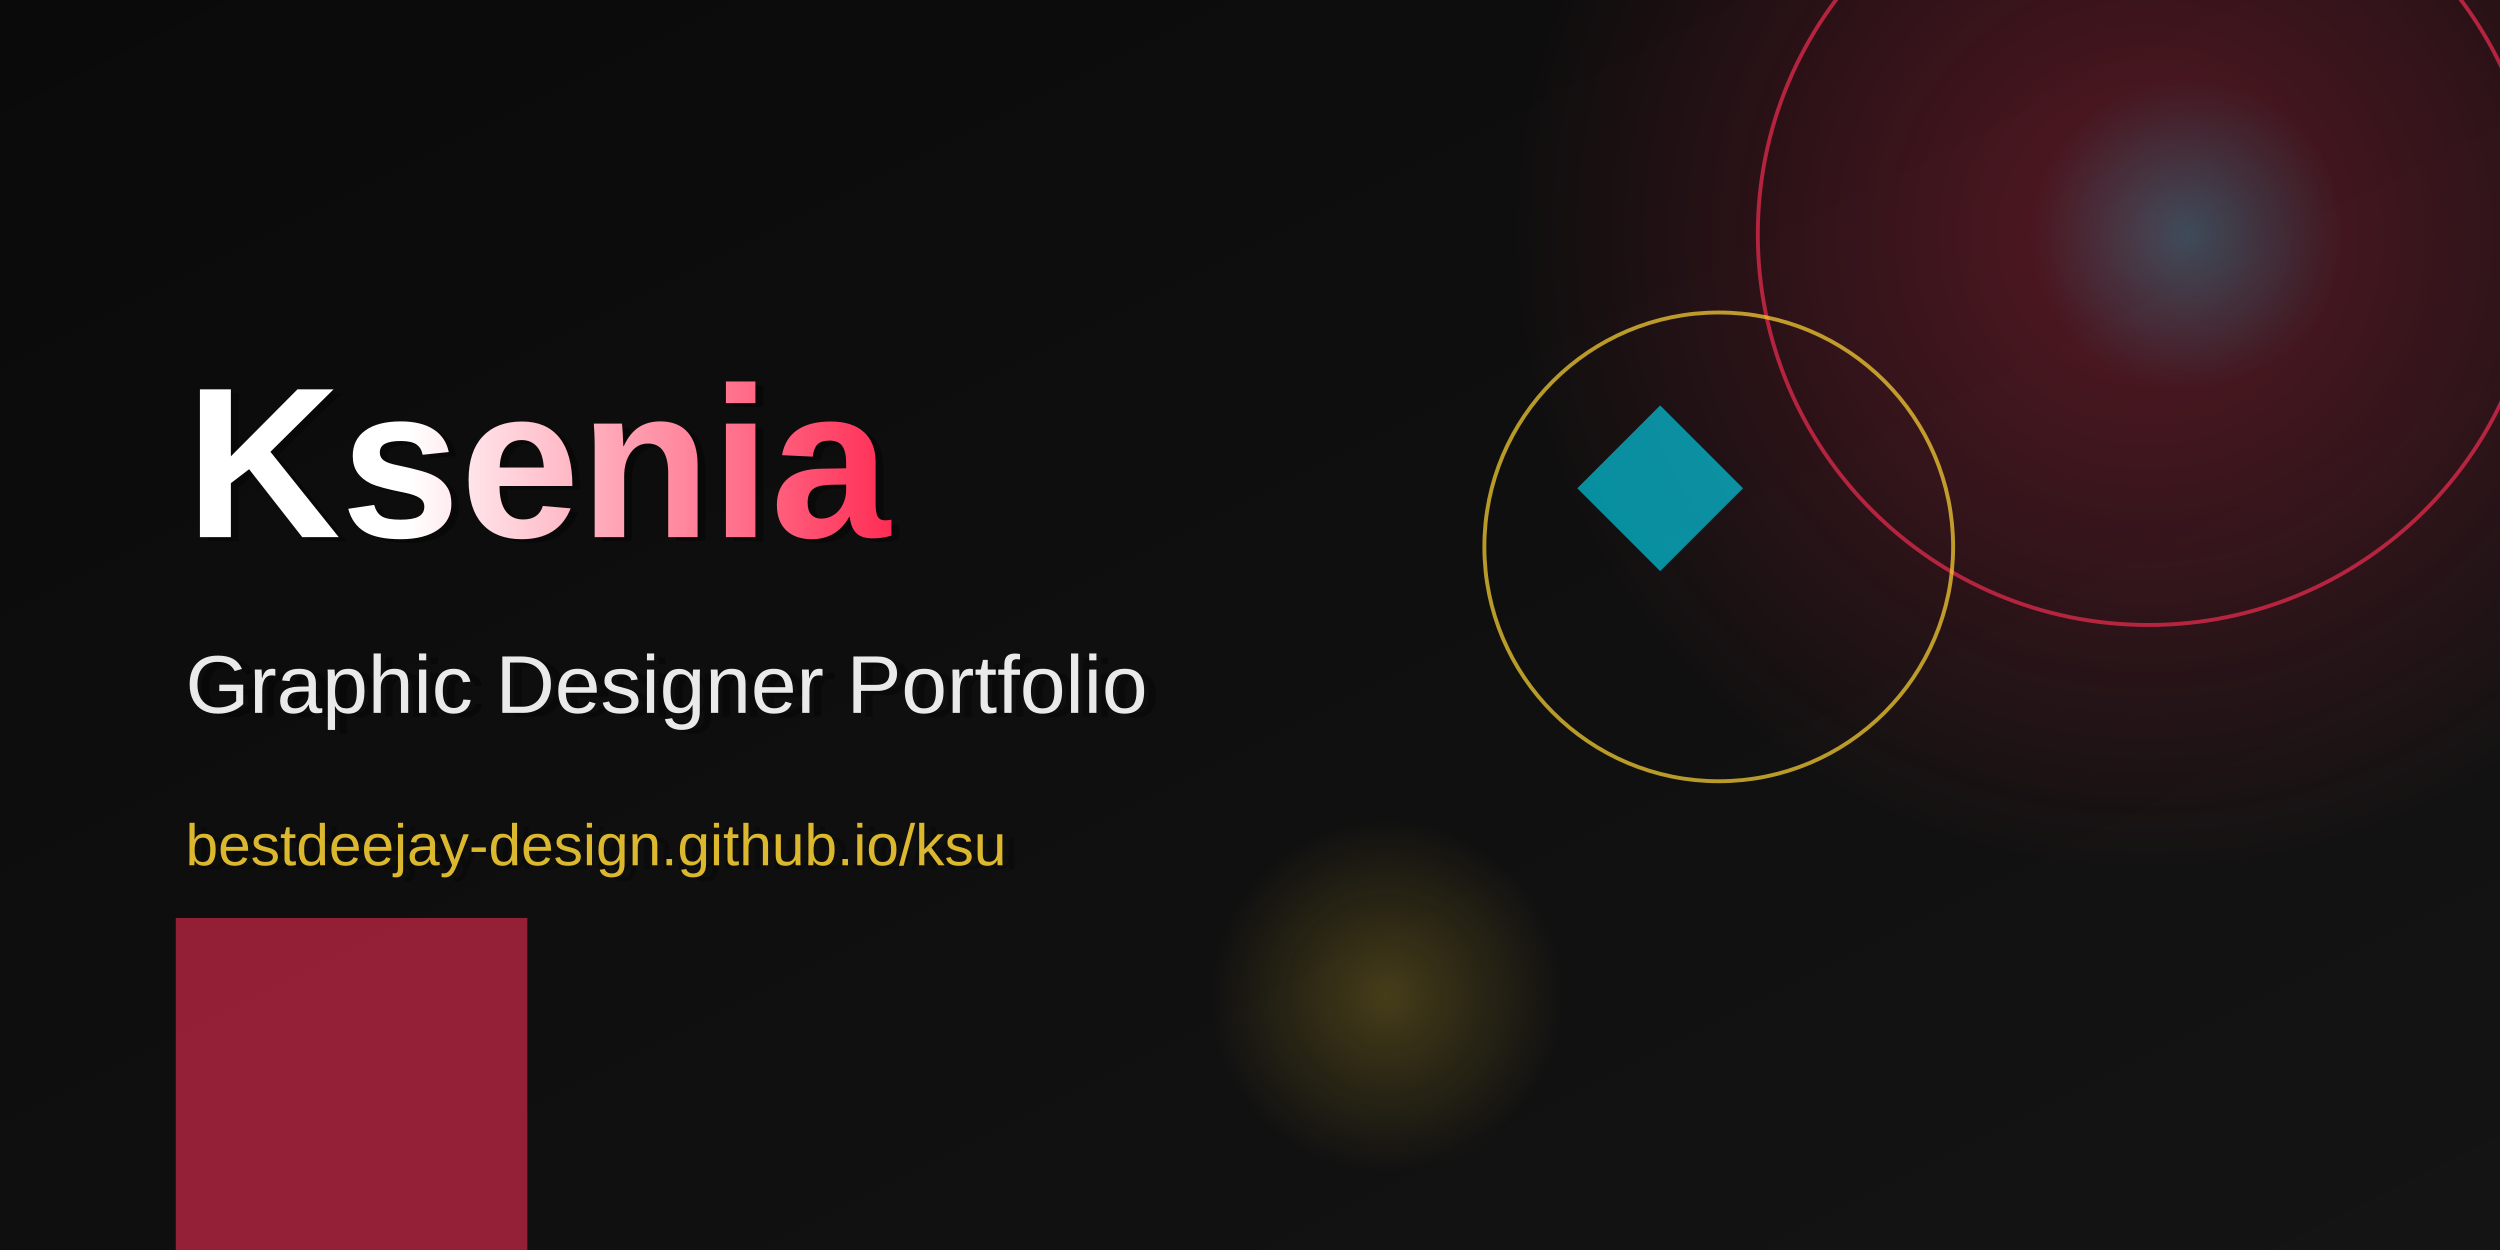
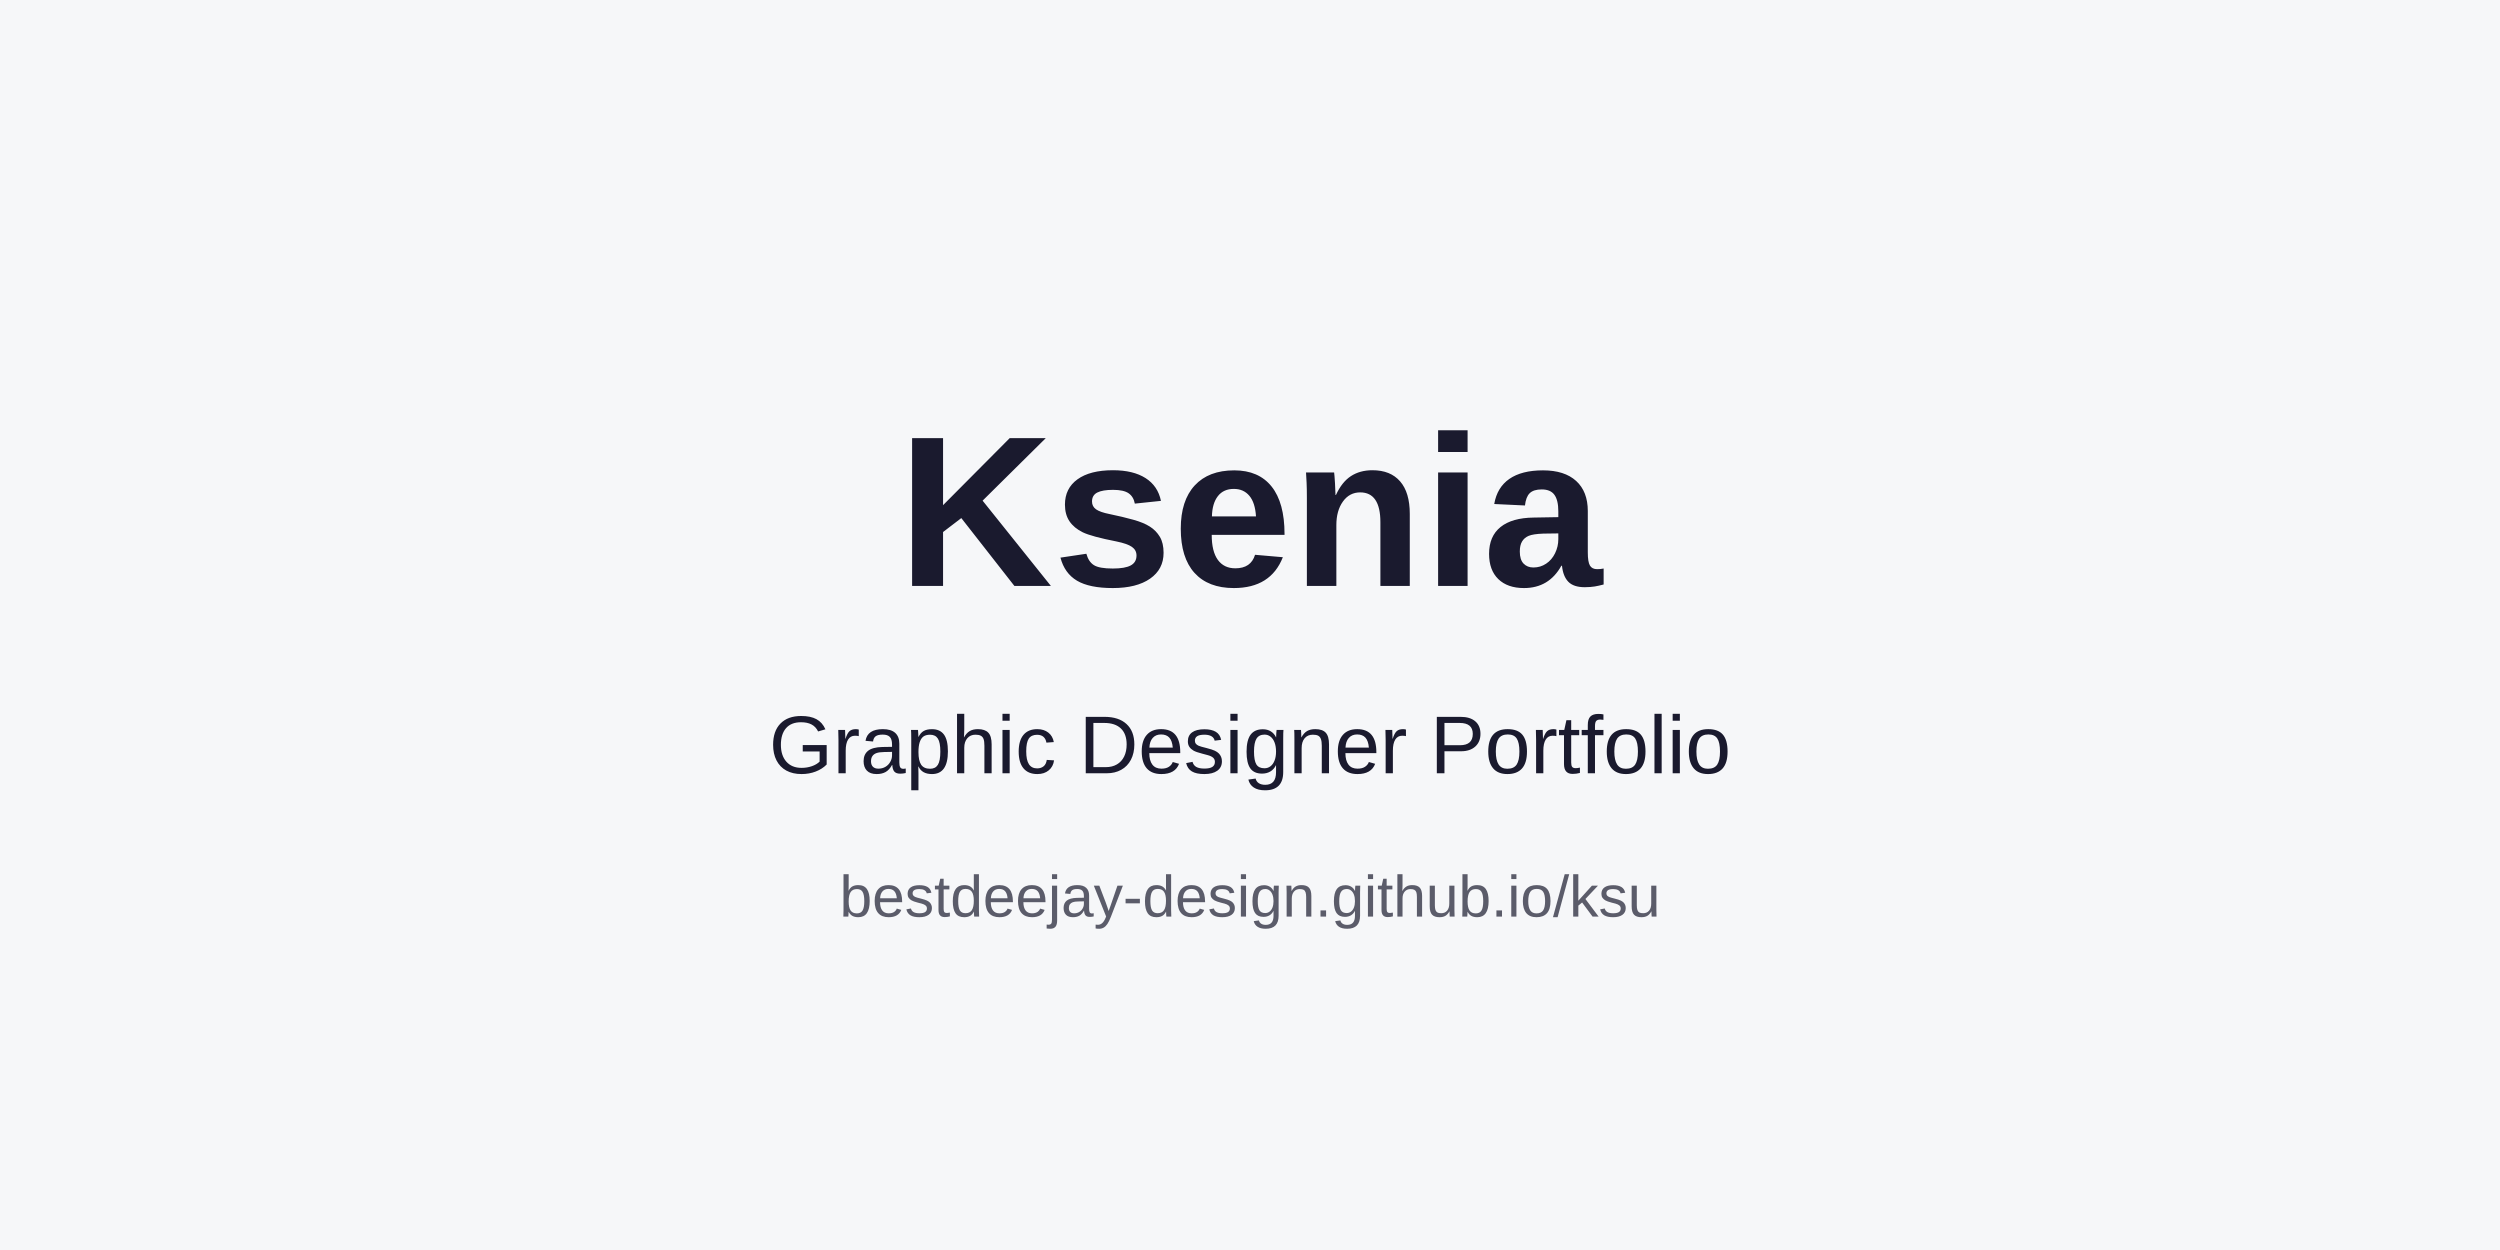
<svg xmlns="http://www.w3.org/2000/svg" width="1280" height="640" viewBox="0 0 1280 640" role="img" aria-label="Ksenia — Graphic Designer Portfolio">
  <defs>
-     <linearGradient id="bg" x1="0%" y1="0%" x2="100%" y2="100%">
-       <stop offset="0%" stop-color="#0A0A0A" />
-       <stop offset="100%" stop-color="#141414" />
+     <linearGradient id="linear" x1="0%" y1="0%" x2="100%" y2="0%">
+       <stop offset="0%" stop-color="#0ABAB5" />
+       <stop offset="50%" stop-color="#FFD633" />
+       <stop offset="100%" stop-color="#F64A8A" />
    </linearGradient>
-     <linearGradient id="name" x1="0%" y1="0%" x2="100%" y2="0%">
-       <stop offset="30%" stop-color="#FFFFFF" />
-       <stop offset="100%" stop-color="#FF2D55" />
-     </linearGradient>
-     <radialGradient id="glow1" cx="50%" cy="50%" r="50%">
-       <stop offset="0%" stop-color="#FF2D55" stop-opacity="0.30" />
-       <stop offset="100%" stop-color="#FF2D55" stop-opacity="0" />
-     </radialGradient>
-     <radialGradient id="glow2" cx="50%" cy="50%" r="50%">
-       <stop offset="0%" stop-color="#00E5FF" stop-opacity="0.25" />
-       <stop offset="100%" stop-color="#00E5FF" stop-opacity="0" />
-     </radialGradient>
-     <radialGradient id="glow3" cx="50%" cy="50%" r="50%">
-       <stop offset="0%" stop-color="#FFD633" stop-opacity="0.22" />
-       <stop offset="100%" stop-color="#FFD633" stop-opacity="0" />
-     </radialGradient>
  </defs>
-   <rect width="1280" height="640" fill="url(#bg)" />
-   <circle cx="1100" cy="120" r="330" fill="url(#glow1)" />
-   <circle cx="1100" cy="120" r="200" fill="none" stroke="#FF2D55" stroke-width="2" opacity="0.65" />
-   <rect x="90" y="470" width="180" height="180" fill="#FF2D55" opacity="0.55" transform="rotate(0 180 560)" clip-path="polygon(50% 0%,100% 50%,50% 100%,0% 50%)" />
-   <circle cx="880" cy="280" r="120" fill="none" stroke="#FFD633" stroke-width="2" opacity="0.7" />
-   <rect x="820" y="220" width="60" height="60" fill="#00E5FF" opacity="0.6" transform="rotate(45 850 250)" />
-   <rect x="1040" y="40" width="160" height="160" fill="url(#glow2)" />
-   <rect x="620" y="420" width="180" height="180" fill="url(#glow3)" />
-   <text x="99" y="277" font-family="'Arial Black','Helvetica Neue',Arial,sans-serif" font-size="110" font-weight="bold" fill="#000000" opacity="0.35">Ksenia</text>
-   <text x="95" y="275" font-family="'Arial Black','Helvetica Neue',Arial,sans-serif" font-size="110" font-weight="bold" fill="url(#name)">Ksenia</text>
-   <text x="101" y="367" font-family="'Helvetica Neue',Arial,sans-serif" font-size="42" fill="#000000" opacity="0.35">Graphic Designer Portfolio</text>
-   <text x="95" y="365" font-family="'Helvetica Neue',Arial,sans-serif" font-size="42" fill="#F5F5F5" opacity="0.95">Graphic Designer Portfolio</text>
-   <text x="101" y="445" font-family="'Helvetica Neue',Arial,sans-serif" font-size="30" fill="#000000" opacity="0.30">bestdeejay-design.github.io/ksu</text>
-   <text x="95" y="443" font-family="'Helvetica Neue',Arial,sans-serif" font-size="30" fill="#FFD633" opacity="0.85">bestdeejay-design.github.io/ksu</text>
+   <style>
+     .name{font-size:110px;font-weight:700;font-family:'Arial Black','Helvetica Neue',Arial,sans-serif}
+     .desc{font-size:42px;font-weight:500;font-family:'Helvetica Neue',Arial,sans-serif}
+     .site{font-size:30px;font-weight:500;font-family:'Helvetica Neue',Arial,sans-serif}
+     .name,.desc,.site{animation:fadeIn 1.2s ease-in-out forwards}
+     .desc{animation-delay:.15s}.site{animation-delay:.3s}
+     @keyframes fadeIn{from{opacity:0}to{opacity:1}}
+   </style>
+   <rect width="1280" height="640" fill="#F6F7F9" />
+   <g transform="translate(427,100) scale(1,1) translate(-427,-100)">
+     <path fill="url(#linear)" opacity="0.45">
+       <animate attributeName="d" dur="20s" repeatCount="indefinite" keyTimes="0;0.333;0.667;1" calcMode="spline" keySplines="0.2 0 0.2 1;0.2 0 0.2 1;0.2 0 0.2 1" begin="0s" values="M0 0L 0 180Q 213.5 260 427 200T 854 240L 1280 240L 1280 0 Z;M0 0L 0 220Q 213.5 240 427 210T 854 190L 1280 190L 1280 0 Z;M0 0L 0 250Q 213.5 205 427 250T 854 195L 1280 195L 1280 0 Z;M0 0L 0 180Q 213.5 260 427 200T 854 240L 1280 240L 1280 0 Z" />
+     </path>
+     <path fill="url(#linear)" opacity="0.45">
+       <animate attributeName="d" dur="20s" repeatCount="indefinite" keyTimes="0;0.333;0.667;1" calcMode="spline" keySplines="0.2 0 0.2 1;0.2 0 0.2 1;0.2 0 0.2 1" begin="-10s" values="M0 0L 0 210Q 213.5 300 427 230T 854 250L 1280 250L 1280 0 Z;M0 0L 0 240Q 213.5 190 427 180T 854 215L 1280 215L 1280 0 Z;M0 0L 0 220Q 213.5 190 427 230T 854 255L 1280 255L 1280 0 Z;M0 0L 0 210Q 213.5 300 427 230T 854 250L 1280 250L 1280 0 Z" />
+     </path>
+   </g>
+   <text text-anchor="middle" dominant-baseline="middle" x="50%" y="42%" class="name" style="fill:#1A1A2E">Ksenia</text>
+   <text text-anchor="middle" dominant-baseline="middle" x="50%" y="60%" class="desc" style="fill:#1A1A2E">Graphic Designer Portfolio</text>
+   <text text-anchor="middle" dominant-baseline="middle" x="50%" y="72%" class="site" style="fill:#1A1A2E" opacity="0.7">bestdeejay-design.github.io/ksu</text>
</svg>
